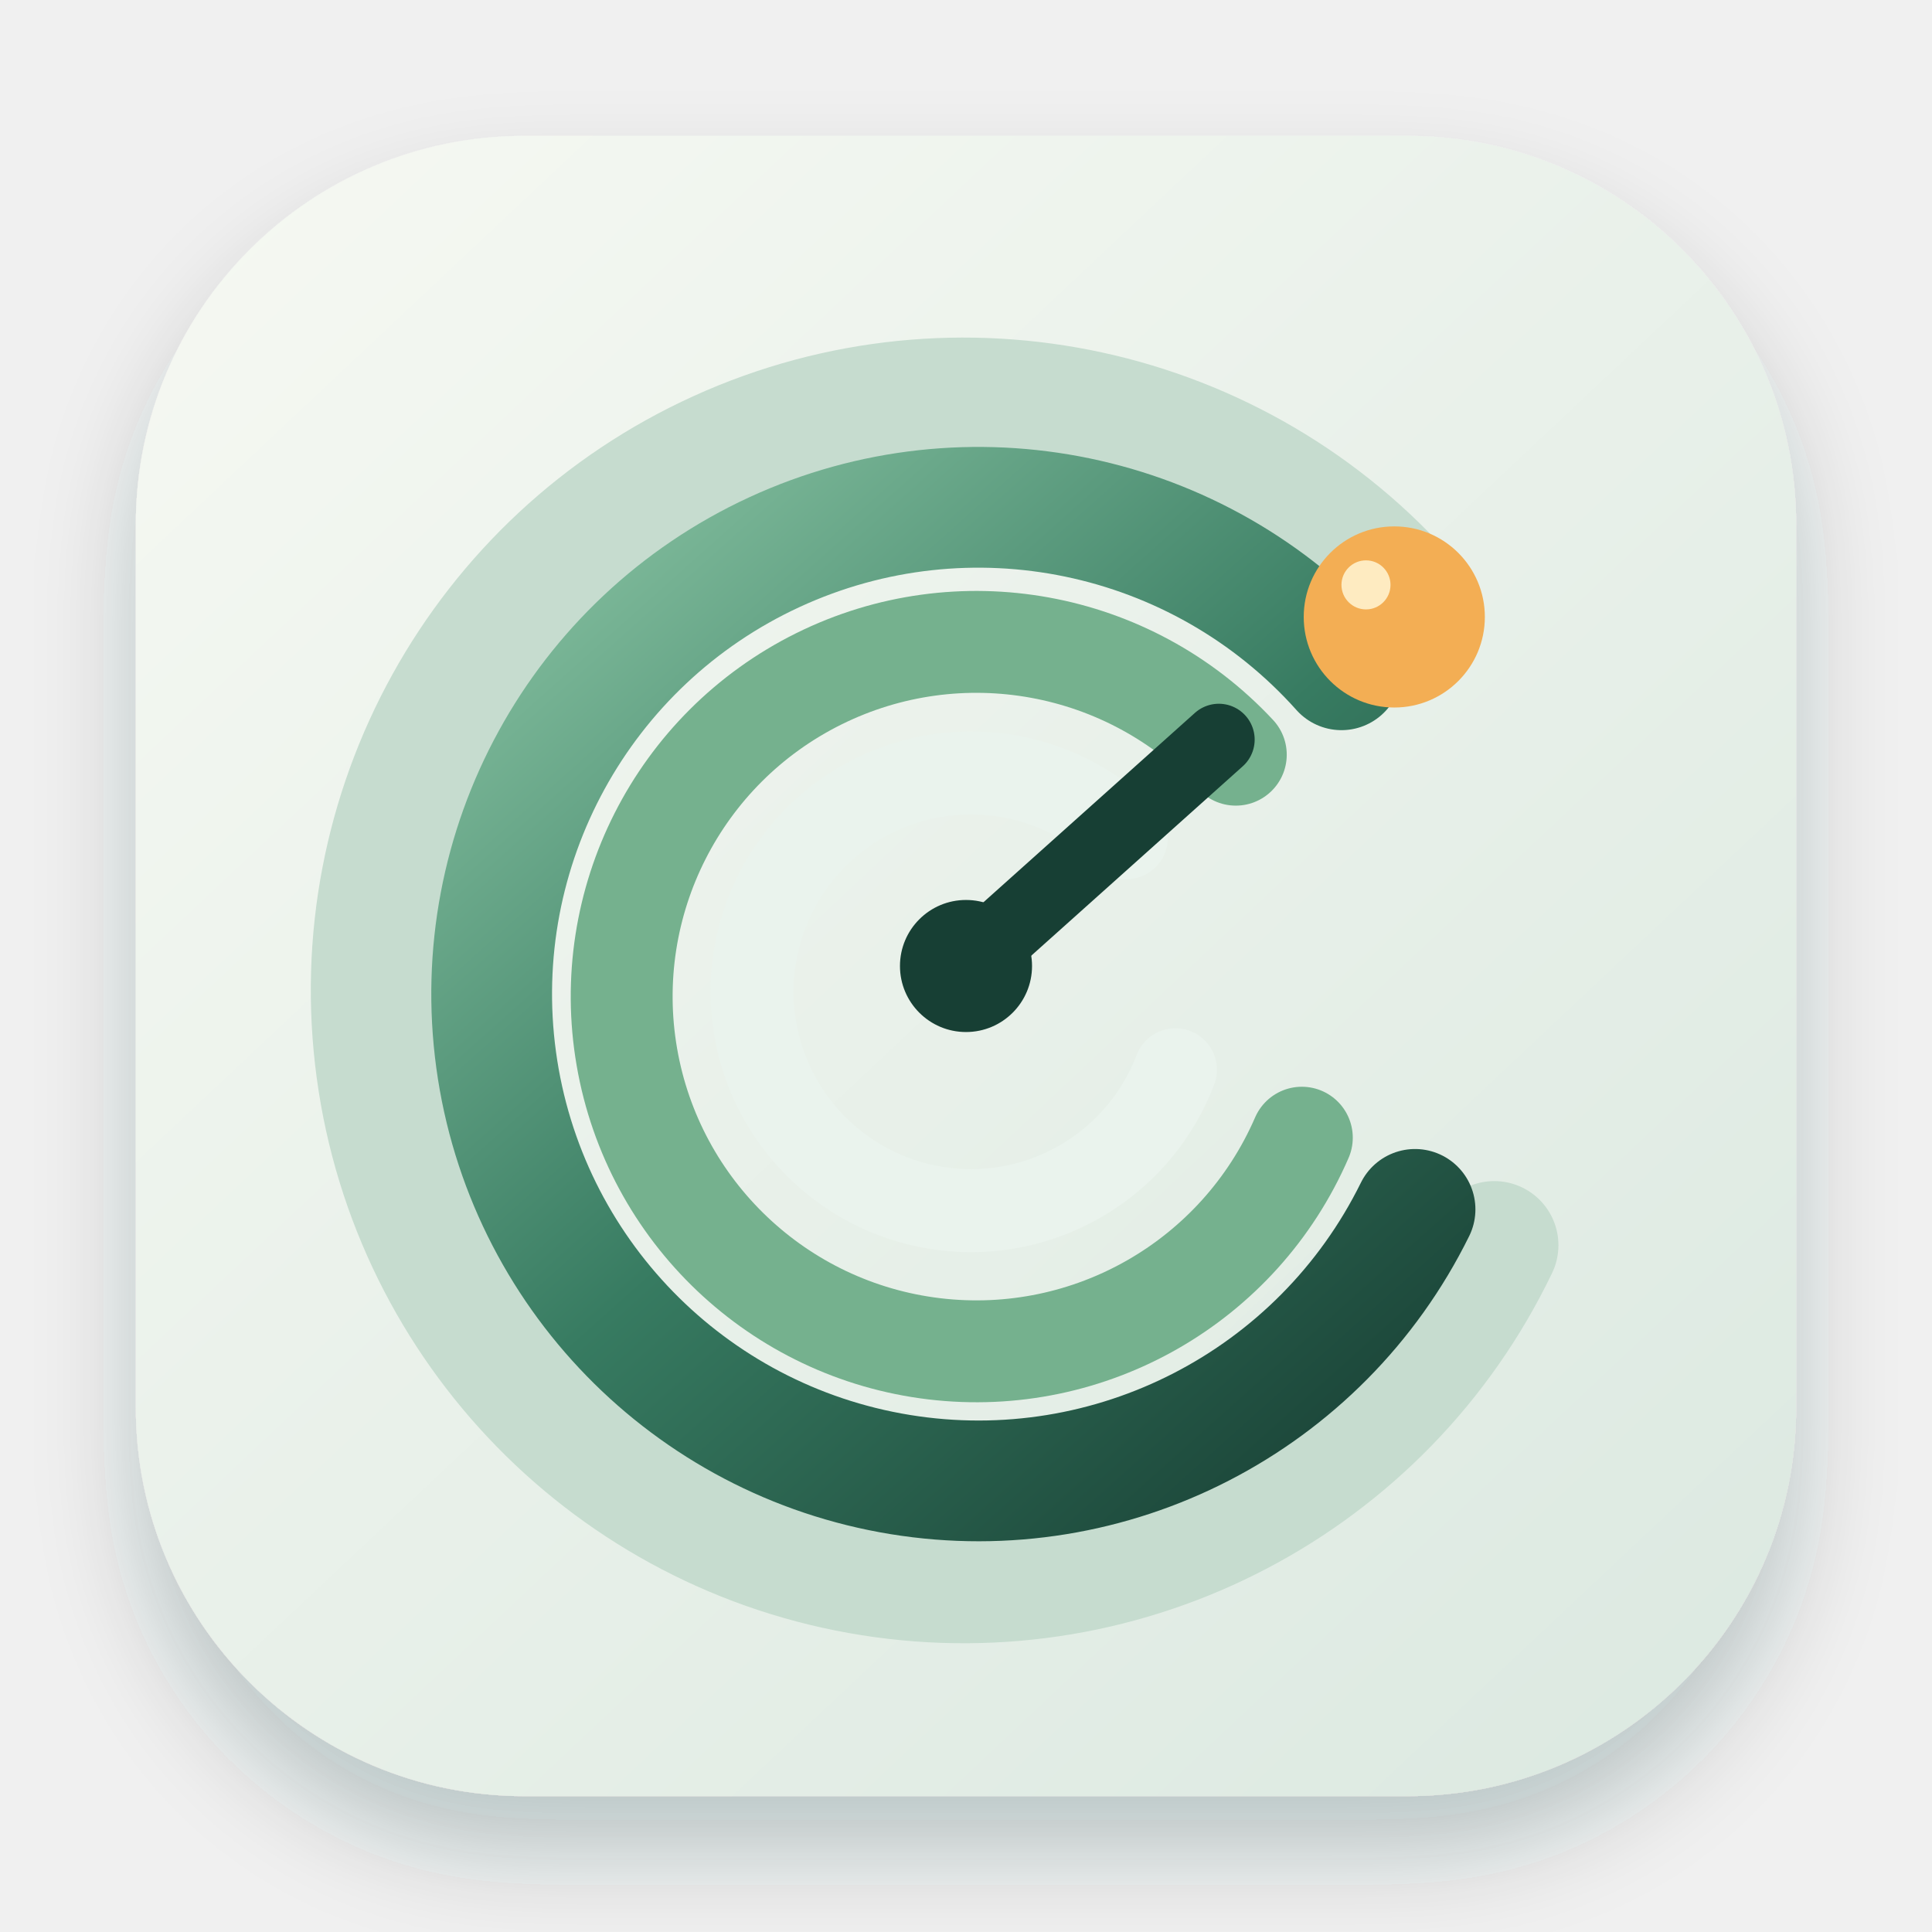
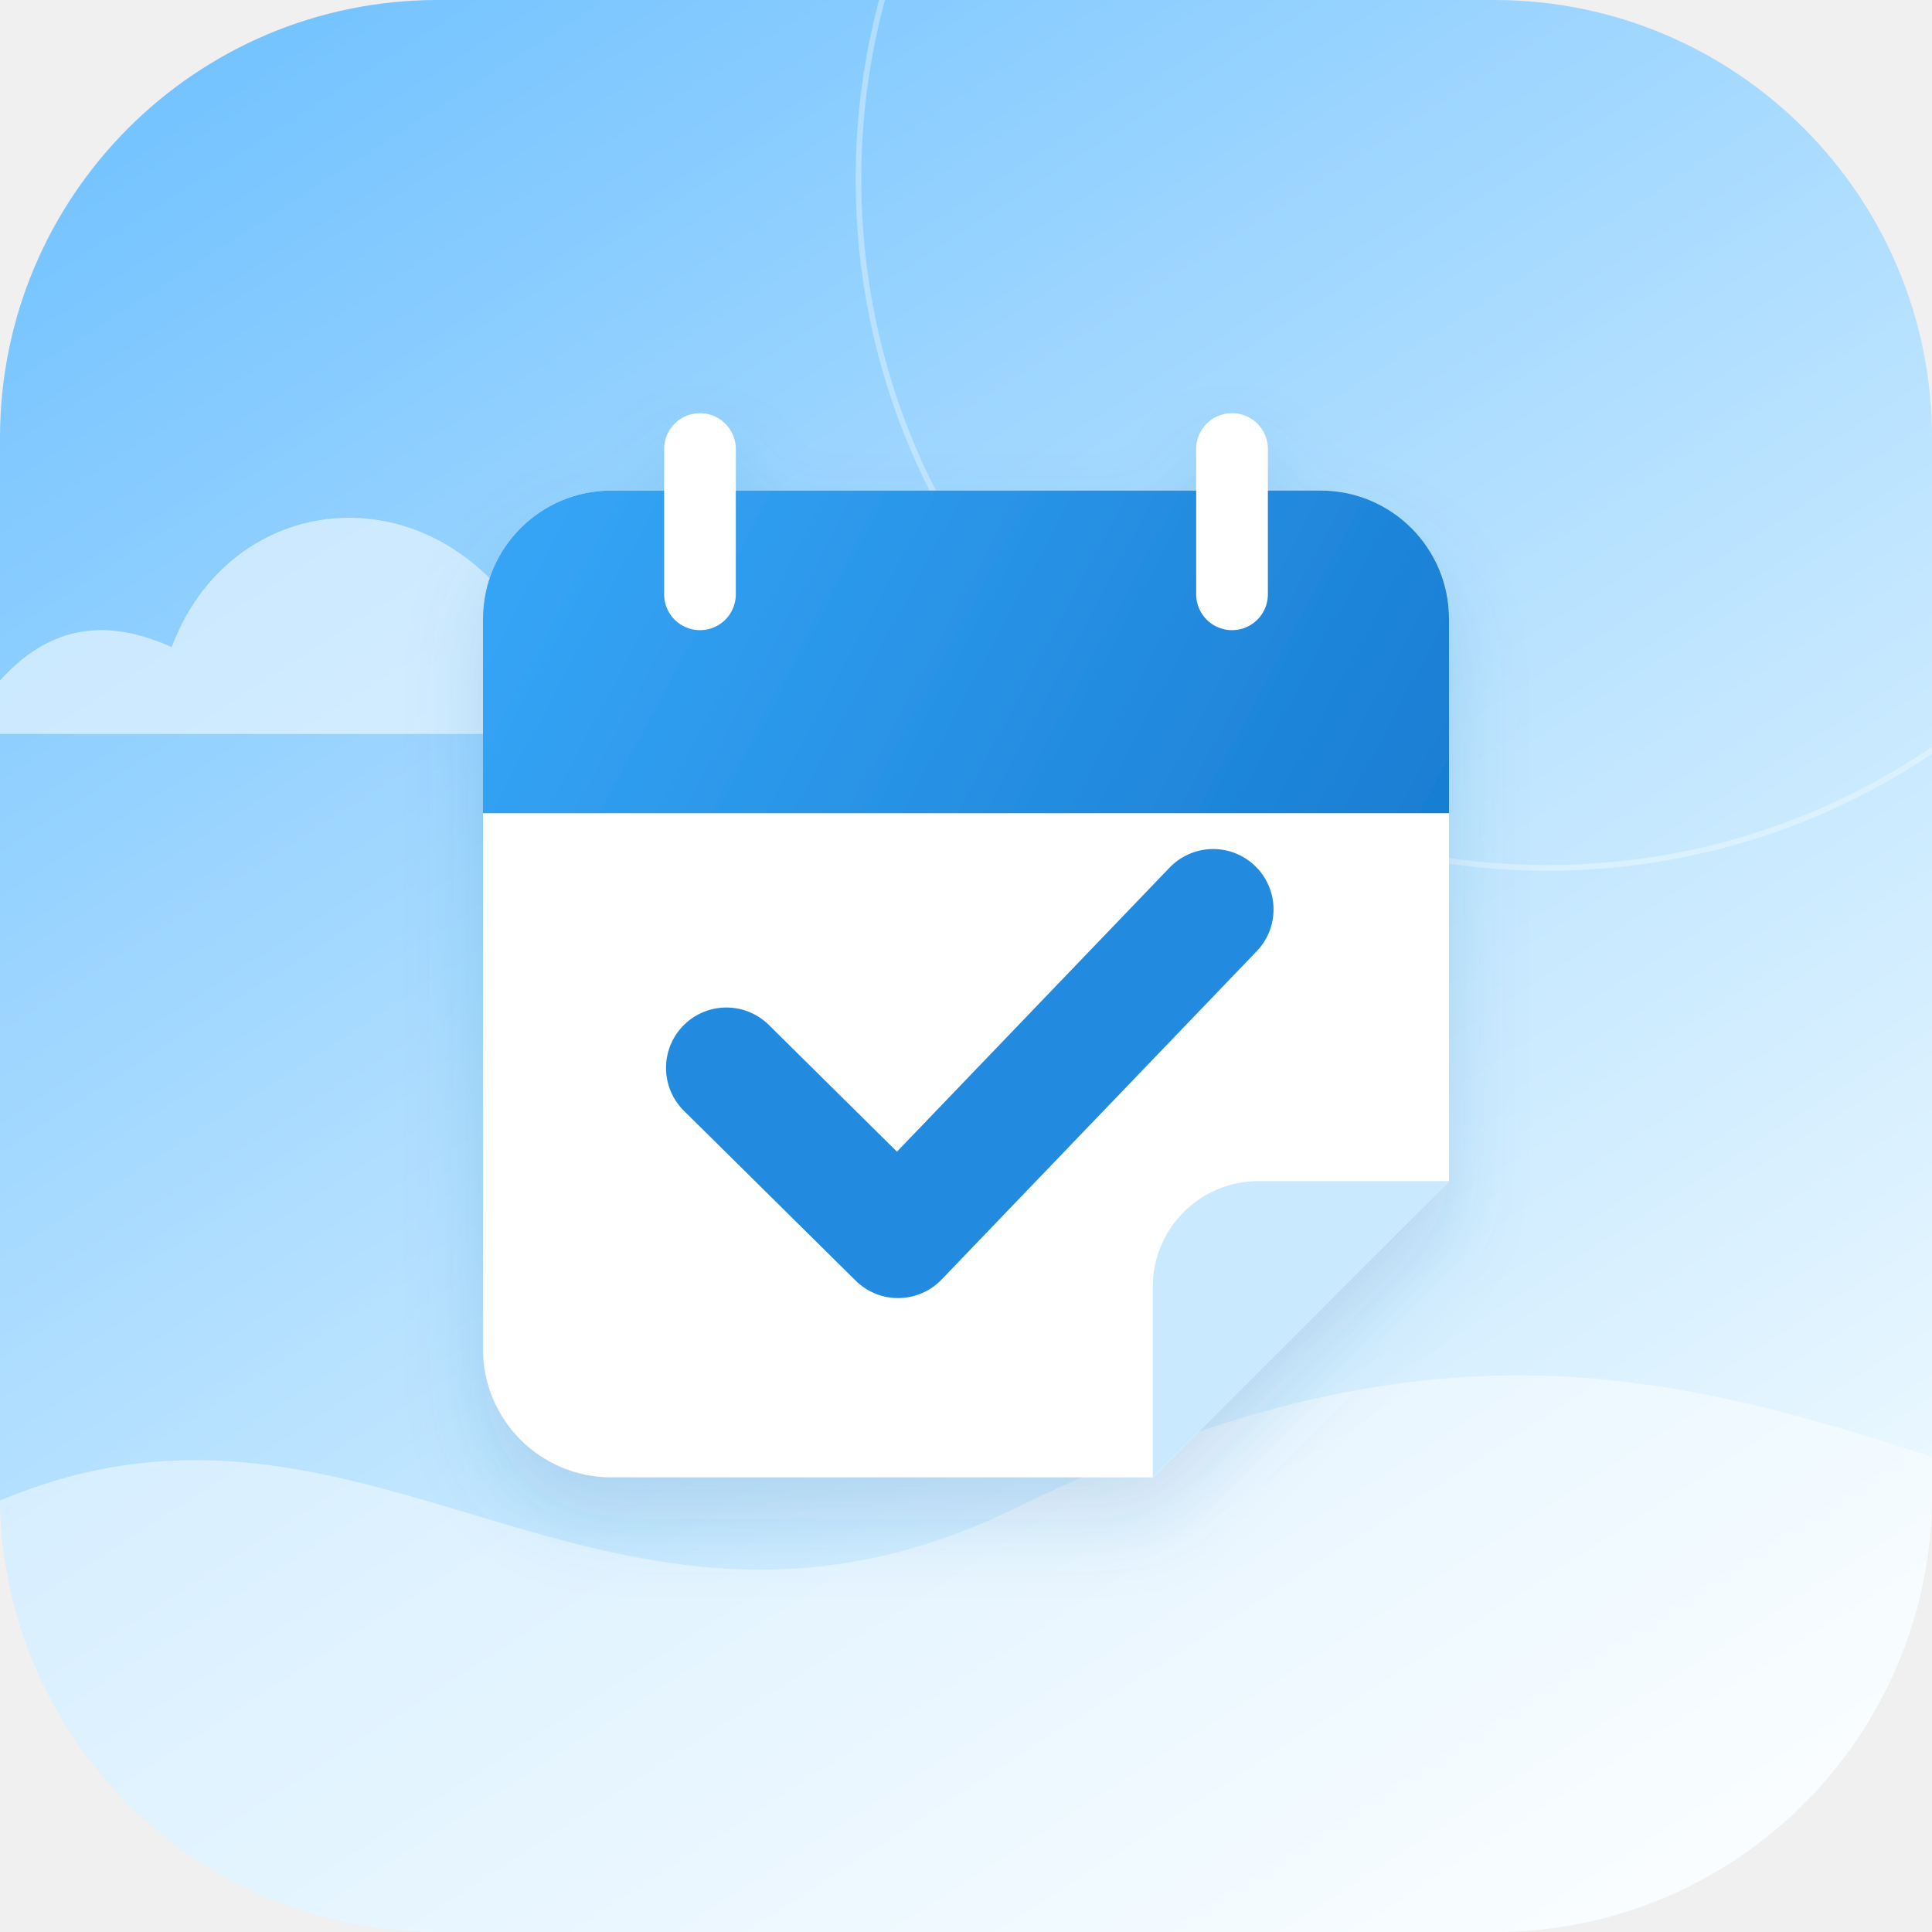
- <svg xmlns="http://www.w3.org/2000/svg" viewBox="0 0 1024 1024" role="img" aria-labelledby="title desc">
+ <svg xmlns="http://www.w3.org/2000/svg" viewBox="0 0 1024 1024" role="img" aria-labelledby="title">
  <defs>
-     <linearGradient id="bg" x1="120" y1="96" x2="910" y2="936" gradientUnits="userSpaceOnUse">
-       <stop stop-color="#F5F8F2" />
-       <stop offset="1" stop-color="#DCE9E1" />
+     <linearGradient id="bg" x1="160" y1="0" x2="820" y2="1024" gradientUnits="userSpaceOnUse">
+       <stop stop-color="#74C3FF" />
+       <stop offset=".58" stop-color="#C1E6FF" />
+       <stop offset="1" stop-color="#F3FBFF" />
    </linearGradient>
-     <linearGradient id="ring" x1="264" y1="240" x2="752" y2="786" gradientUnits="userSpaceOnUse">
-       <stop stop-color="#8EC8A7" />
-       <stop offset=".52" stop-color="#377B61" />
-       <stop offset="1" stop-color="#183F34" />
+     <linearGradient id="blue" x1="295" y1="270" x2="725" y2="500" gradientUnits="userSpaceOnUse">
+       <stop stop-color="#35A4F5" />
+       <stop offset="1" stop-color="#197ED3" />
    </linearGradient>
-     <filter id="shadow" x="-20%" y="-20%" width="140%" height="155%">
-       <feDropShadow dx="0" dy="30" stdDeviation="26" flood-color="#173C30" flood-opacity=".22" />
+     <clipPath id="clip">
+       <rect width="1024" height="1024" rx="232" />
+     </clipPath>
+     <filter id="shadow" x="-45%" y="-45%" width="190%" height="210%">
+       <feDropShadow dx="0" dy="22" stdDeviation="20" flood-color="#2675AB" flood-opacity=".17" />
    </filter>
  </defs>
-   <rect x="72" y="72" width="880" height="880" rx="206" fill="url(#bg)" filter="url(#shadow)" />
-   <path d="M746 320A312 312 0 1 0 792 660" fill="none" stroke="#C6DCCF" stroke-width="68" stroke-linecap="round" />
-   <path d="M711 355A258 258 0 1 0 750 641" fill="none" stroke="url(#ring)" stroke-width="64" stroke-linecap="round" />
-   <path d="M655 400A188 188 0 1 0 690 603" fill="none" stroke="#75B18E" stroke-width="54" stroke-linecap="round" />
-   <path d="M597 444A116 116 0 1 0 623 567" fill="none" stroke="#EAF3ED" stroke-width="44" stroke-linecap="round" />
-   <circle cx="512" cy="512" r="35" fill="#173F34" />
-   <path d="M512 512 646 392" stroke="#173F34" stroke-width="38" stroke-linecap="round" />
-   <circle cx="739" cy="327" r="48" fill="#F3AE54" />
-   <circle cx="724" cy="310" r="13" fill="#FFF2CD" fill-opacity=".9" />
+   <g clip-path="url(#clip)">
+     <rect width="1024" height="1024" fill="url(#bg)" />
+     <circle cx="820" cy="95" r="365" fill="none" stroke="#FFFFFF" stroke-opacity=".34" stroke-width="3" />
+     <path d="M-20 389c32-56 69-65 111-46 31-83 136-95 188-12 48-8 82 18 100 58Z" fill="#FFFFFF" fill-opacity=".55" />
+     <path d="M-30 810C184 692 310 911 539 799s360-68 515-17v272H-30Z" fill="#FFFFFF" fill-opacity=".46" />
+     <g filter="url(#shadow)">
+       <path d="M324 260h376a68 68 0 0 1 68 68v298L611 783H324a68 68 0 0 1-68-68V328a68 68 0 0 1 68-68Z" fill="#FFFFFF" />
+       <path d="M324 260h376a68 68 0 0 1 68 68v103H256V328a68 68 0 0 1 68-68Z" fill="url(#blue)" />
+       <path d="M371 238v77m282-77v77" fill="none" stroke="#FFFFFF" stroke-width="38" stroke-linecap="round" />
+       <path d="m385 566 91 90 167-174" fill="none" stroke="#218BE0" stroke-width="64" stroke-linecap="round" stroke-linejoin="round" />
+       <path d="M611 783V682a56 56 0 0 1 56-56h101Z" fill="#C9E9FE" />
+     </g>
+   </g>
</svg>
